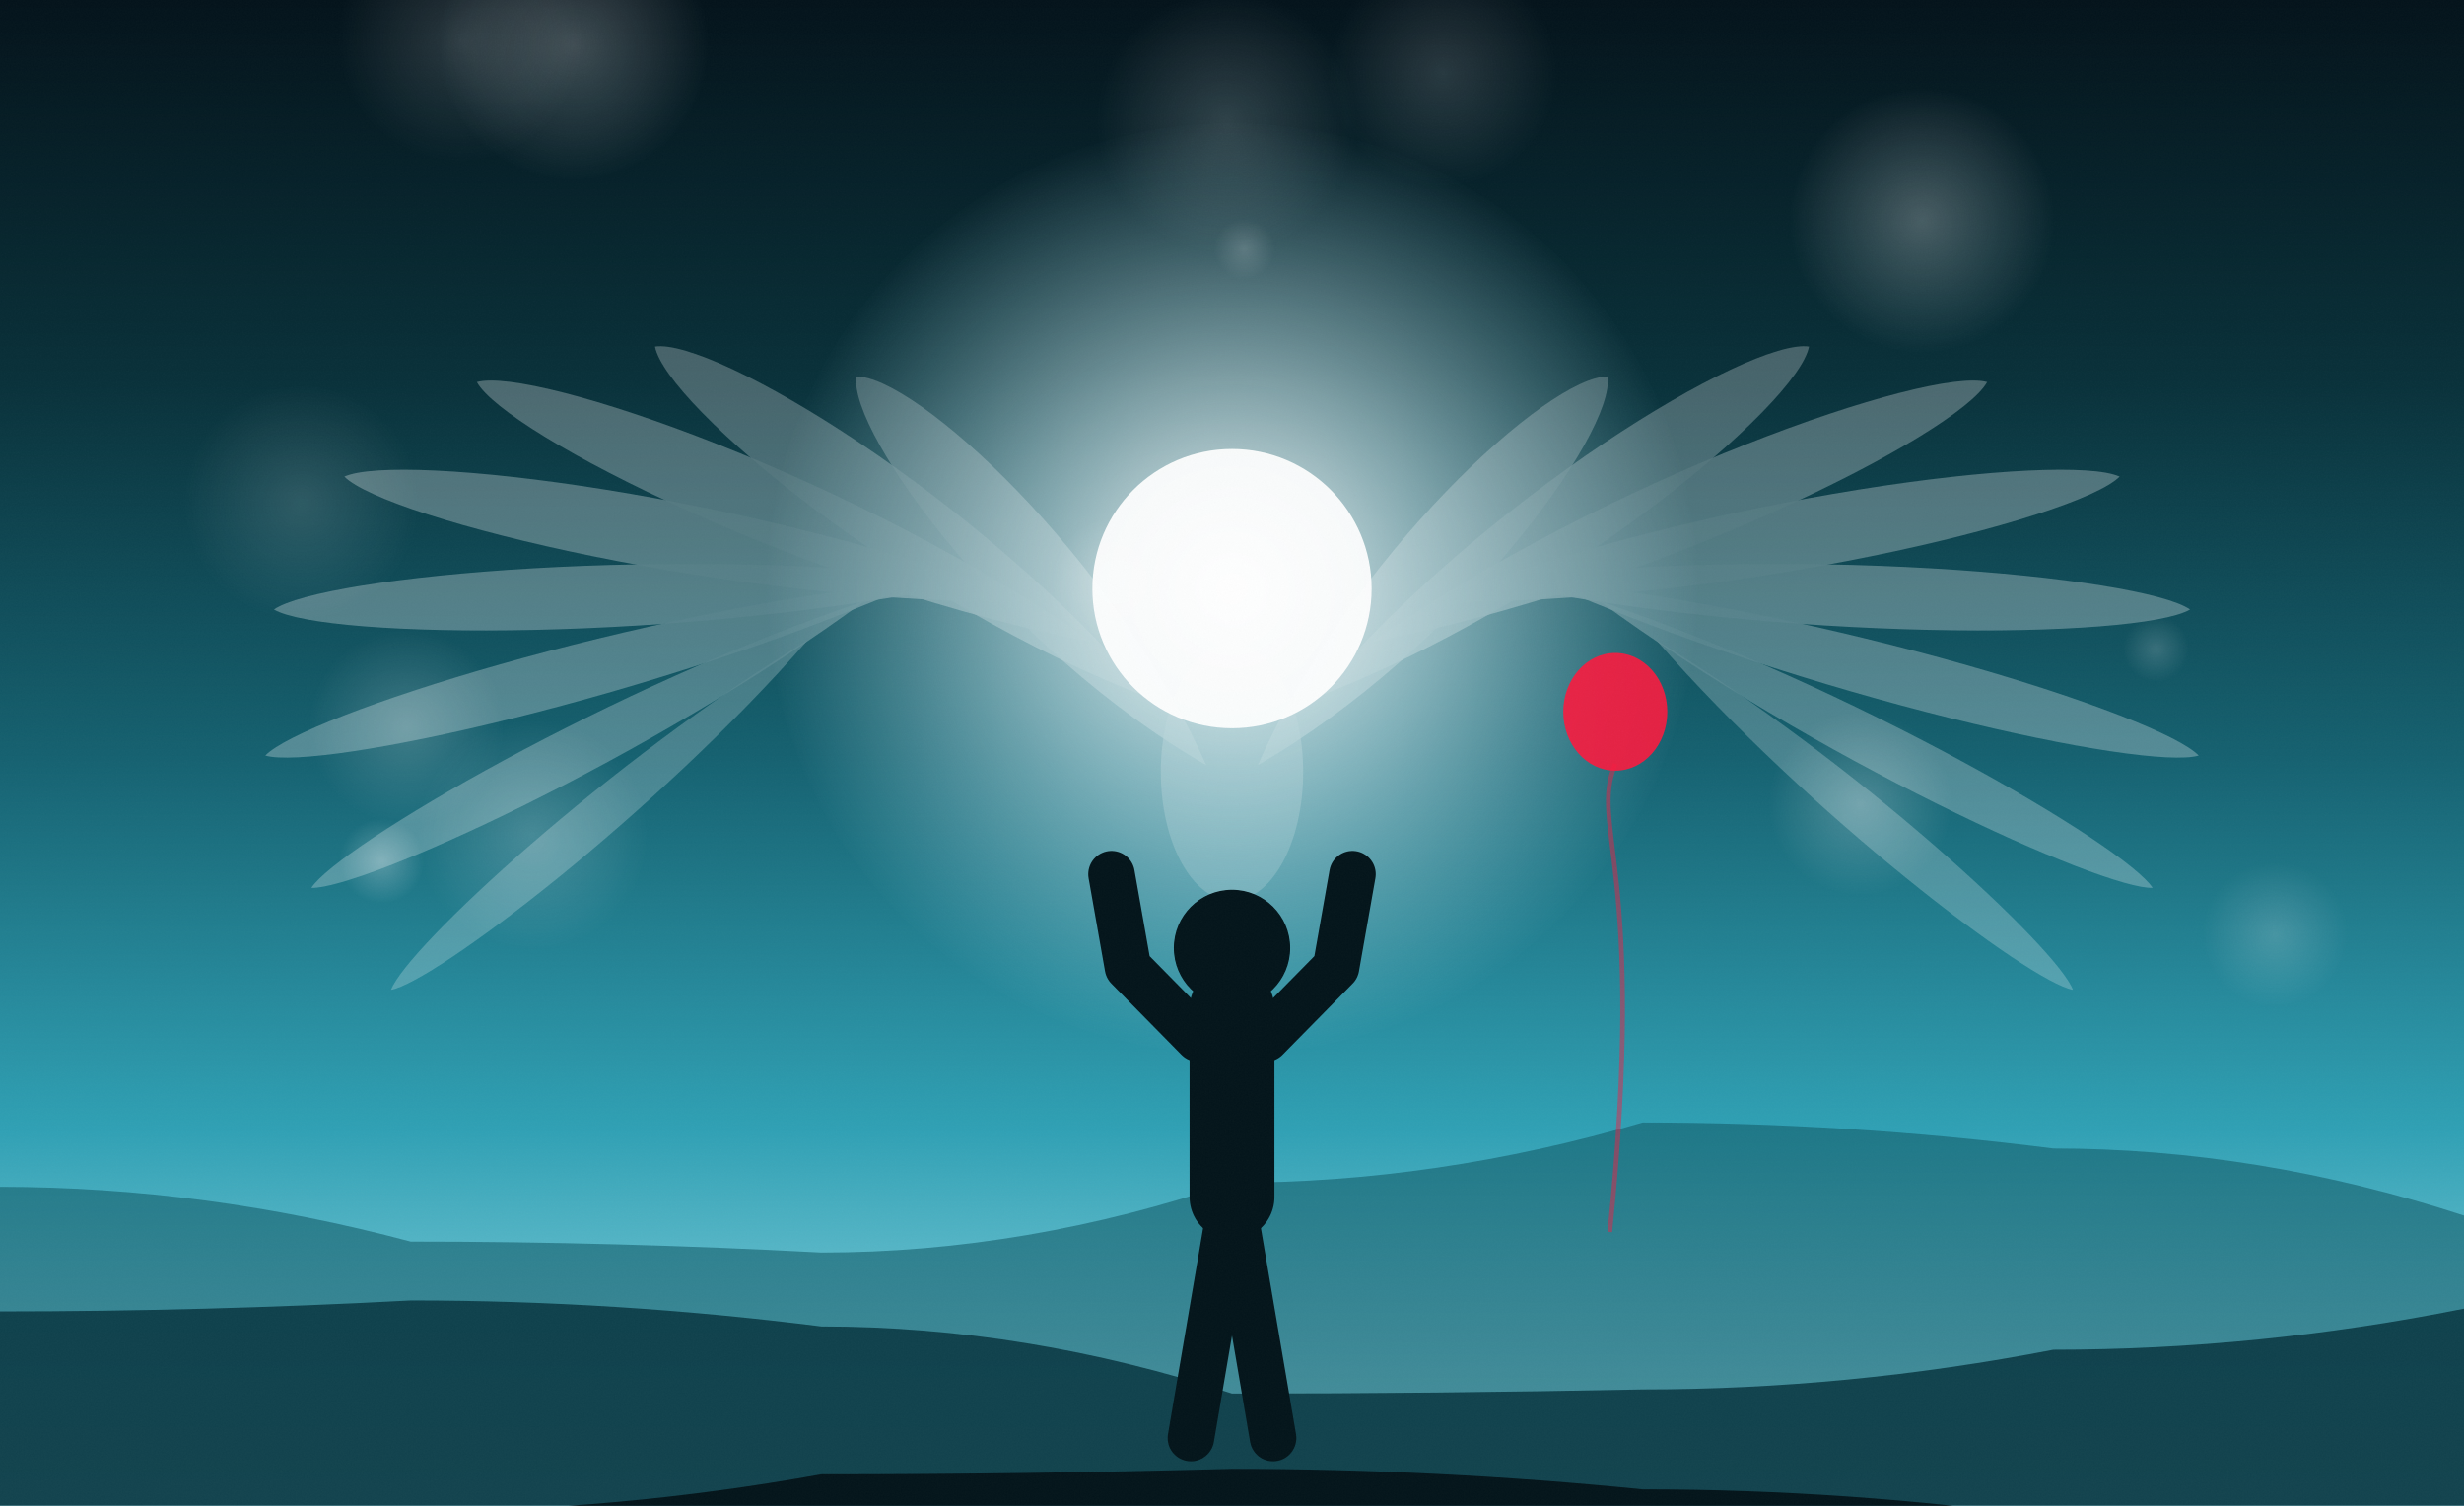
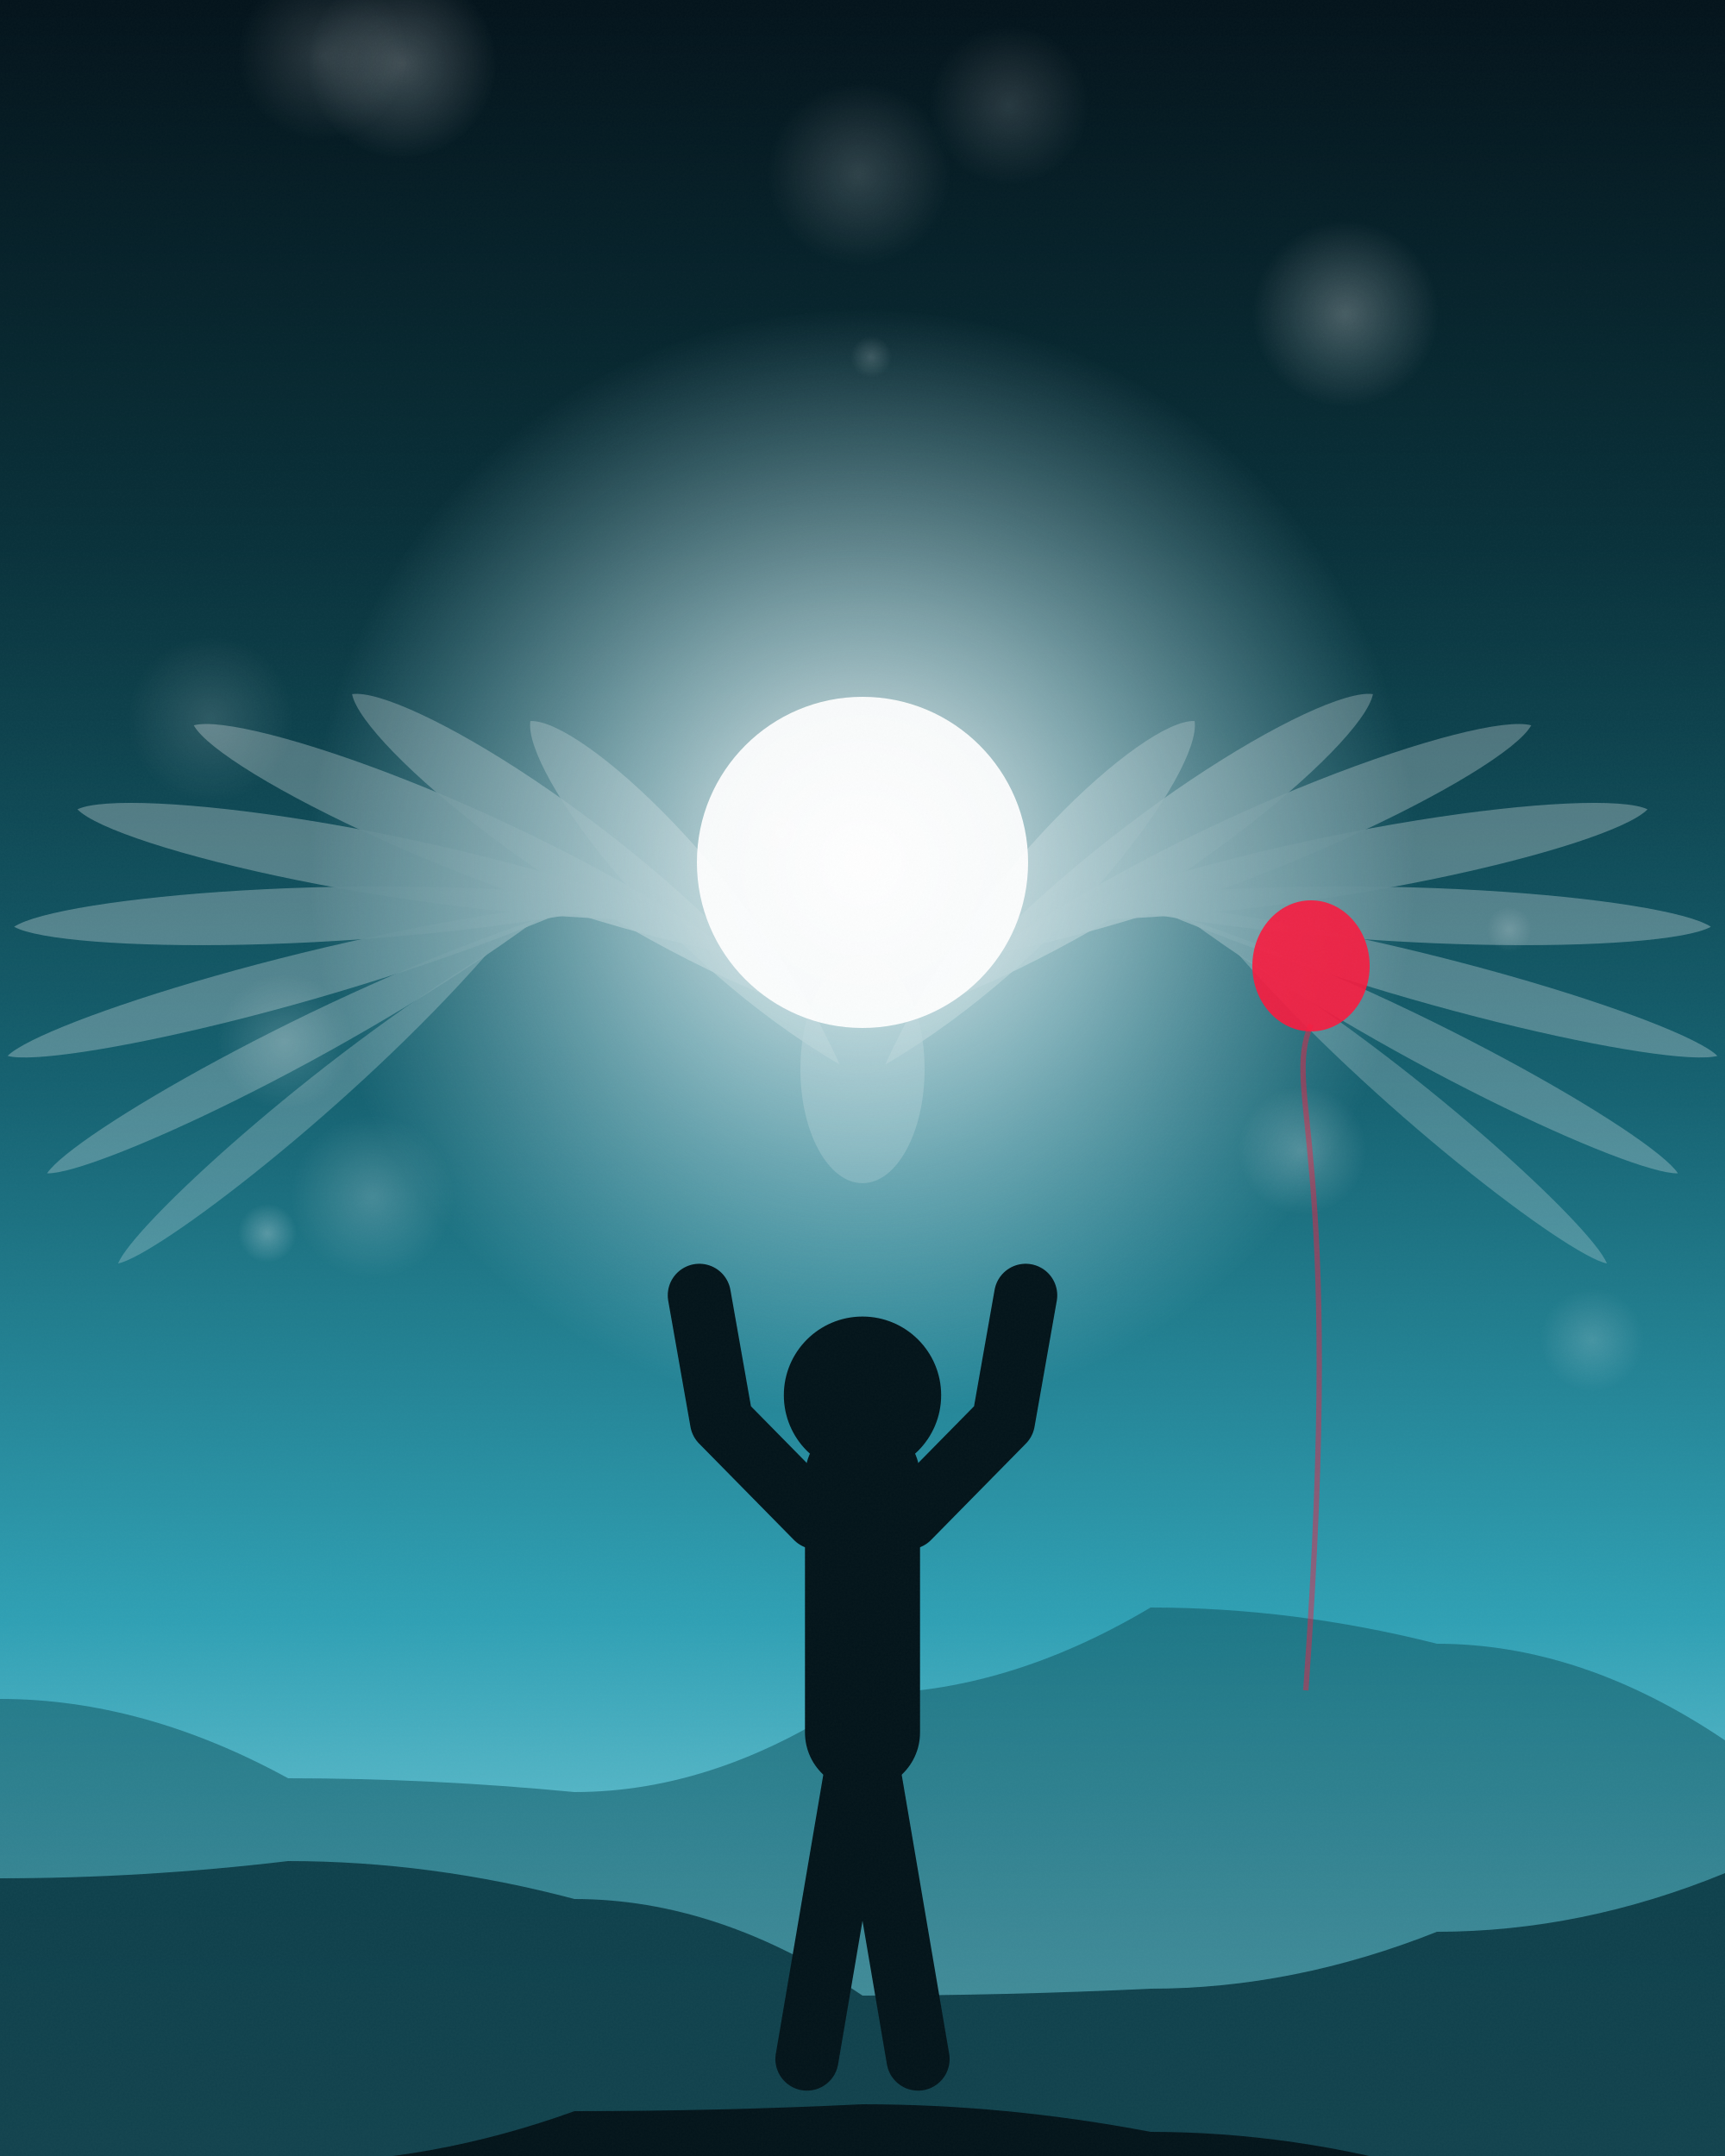
- <svg xmlns="http://www.w3.org/2000/svg" viewBox="0 0 1800 1100" width="1800" height="1100" role="img" preserveAspectRatio="xMidYMid slice">
+ <svg xmlns="http://www.w3.org/2000/svg" viewBox="0 0 1000 1250" width="1000" height="1250" role="img" preserveAspectRatio="xMidYMid slice">
  <defs>
    <linearGradient id="hero1_sky" x1="0" y1="0" x2="0" y2="1">
      <stop offset="0.00" stop-color="#03121a" />
      <stop offset="0.25" stop-color="#083039" />
      <stop offset="0.50" stop-color="#14606f" />
      <stop offset="0.75" stop-color="#2fa0b4" />
      <stop offset="1.00" stop-color="#a2e0ea" />
    </linearGradient>
    <radialGradient id="hero1_sun">
      <stop offset="0" stop-color="#ffffff" stop-opacity=".96" />
      <stop offset=".45" stop-color="#dcf7fb" stop-opacity=".55" />
      <stop offset="1" stop-color="#b9eaf3" stop-opacity="0" />
    </radialGradient>
    <radialGradient id="hero1_bok">
      <stop offset="0" stop-color="#ffffff" stop-opacity=".55" />
      <stop offset="1" stop-color="#ffffff" stop-opacity="0" />
    </radialGradient>
    <filter id="hero1_gr" x="0" y="0" width="100%" height="100%">
      <feTurbulence type="fractalNoise" baseFrequency="0.9" numOctaves="3" stitchTiles="stitch" />
      <feColorMatrix type="saturate" values="0" />
      <feComponentTransfer>
        <feFuncA type="linear" slope="0.5" />
      </feComponentTransfer>
    </filter>
    <filter id="hero1_soft" x="-20%" y="-20%" width="140%" height="140%">
      <feGaussianBlur stdDeviation="14" />
    </filter>
  </defs>
-   <rect width="1800" height="1100" fill="url(#hero1_sky)" />
-   <circle cx="900" cy="430" r="340" fill="url(#hero1_sun)" />
-   <circle cx="900" cy="430" r="102" fill="#ffffff" opacity=".92" />
-   <circle cx="297" cy="531" r="71" fill="url(#hero1_bok)" opacity="0.33" />
-   <circle cx="389" cy="610" r="84" fill="url(#hero1_bok)" opacity="0.34" />
-   <circle cx="909" cy="182" r="22" fill="url(#hero1_bok)" opacity="0.30" />
-   <circle cx="1054" cy="53" r="83" fill="url(#hero1_bok)" opacity="0.25" />
-   <circle cx="419" cy="33" r="99" fill="url(#hero1_bok)" opacity="0.42" />
-   <circle cx="1575" cy="474" r="24" fill="url(#hero1_bok)" opacity="0.29" />
-   <circle cx="896" cy="89" r="95" fill="url(#hero1_bok)" opacity="0.30" />
-   <circle cx="279" cy="629" r="31" fill="url(#hero1_bok)" opacity="0.48" />
-   <circle cx="816" cy="425" r="48" fill="url(#hero1_bok)" opacity="0.34" />
-   <circle cx="336" cy="29" r="89" fill="url(#hero1_bok)" opacity="0.26" />
-   <circle cx="1404" cy="161" r="97" fill="url(#hero1_bok)" opacity="0.47" />
-   <circle cx="1359" cy="587" r="67" fill="url(#hero1_bok)" opacity="0.41" />
-   <circle cx="220" cy="367" r="86" fill="url(#hero1_bok)" opacity="0.24" />
-   <circle cx="1662" cy="683" r="53" fill="url(#hero1_bok)" opacity="0.30" />
+   <rect width="1000" height="1250" fill="url(#hero1_sky)" />
+   <circle cx="500" cy="500" r="320" fill="url(#hero1_sun)" />
+   <circle cx="500" cy="500" r="96" fill="#ffffff" opacity=".92" />
+   <circle cx="165" cy="604" r="39" fill="url(#hero1_bok)" opacity="0.33" />
+   <circle cx="216" cy="694" r="47" fill="url(#hero1_bok)" opacity="0.34" />
+   <circle cx="505" cy="207" r="12" fill="url(#hero1_bok)" opacity="0.30" />
+   <circle cx="585" cy="61" r="46" fill="url(#hero1_bok)" opacity="0.25" />
+   <circle cx="233" cy="37" r="55" fill="url(#hero1_bok)" opacity="0.42" />
+   <circle cx="875" cy="539" r="13" fill="url(#hero1_bok)" opacity="0.29" />
+   <circle cx="498" cy="101" r="53" fill="url(#hero1_bok)" opacity="0.30" />
+   <circle cx="155" cy="715" r="17" fill="url(#hero1_bok)" opacity="0.48" />
+   <circle cx="453" cy="483" r="27" fill="url(#hero1_bok)" opacity="0.34" />
+   <circle cx="187" cy="32" r="49" fill="url(#hero1_bok)" opacity="0.26" />
+   <circle cx="780" cy="182" r="54" fill="url(#hero1_bok)" opacity="0.47" />
+   <circle cx="755" cy="667" r="37" fill="url(#hero1_bok)" opacity="0.41" />
+   <circle cx="122" cy="417" r="48" fill="url(#hero1_bok)" opacity="0.24" />
+   <circle cx="923" cy="777" r="30" fill="url(#hero1_bok)" opacity="0.30" />
  <g opacity="0.3">
-     <path d="M0,0 C-52,-160 -32,-355 0,-382 C32,-355 52,-160 0,0 Z" fill="#ffffff" opacity="0.74" transform="translate(918.8,559.0) rotate(42.0)" />
-     <path d="M0,0 C-52,-160 -32,-355 0,-382 C32,-355 52,-160 0,0 Z" fill="#ffffff" opacity="0.74" transform="translate(881.2,559.0) rotate(-42.0)" />
-     <path d="M0,0 C-48,-186 -30,-412 0,-443 C30,-412 48,-186 0,0 Z" fill="#ffffff" opacity="0.84" transform="translate(960.4,509.8) rotate(54.6)" />
-     <path d="M0,0 C-48,-186 -30,-412 0,-443 C30,-412 48,-186 0,0 Z" fill="#ffffff" opacity="0.84" transform="translate(839.6,509.8) rotate(-54.6)" />
-     <path d="M0,0 C-44,-205 -27,-454 0,-488 C27,-454 44,-205 0,0 Z" fill="#ffffff" opacity="0.91" transform="translate(1002.1,469.0) rotate(67.1)" />
-     <path d="M0,0 C-44,-205 -27,-454 0,-488 C27,-454 44,-205 0,0 Z" fill="#ffffff" opacity="0.91" transform="translate(797.9,469.0) rotate(-67.1)" />
-     <path d="M0,0 C-41,-215 -25,-477 0,-513 C25,-477 41,-215 0,0 Z" fill="#ffffff" opacity="0.95" transform="translate(1043.7,439.9) rotate(79.7)" />
-     <path d="M0,0 C-41,-215 -25,-477 0,-513 C25,-477 41,-215 0,0 Z" fill="#ffffff" opacity="0.95" transform="translate(756.3,439.9) rotate(-79.7)" />
-     <path d="M0,0 C-37,-216 -23,-479 0,-515 C23,-479 37,-216 0,0 Z" fill="#ffffff" opacity="0.95" transform="translate(1085.3,424.6) rotate(92.3)" />
-     <path d="M0,0 C-37,-216 -23,-479 0,-515 C23,-479 37,-216 0,0 Z" fill="#ffffff" opacity="0.95" transform="translate(714.7,424.6) rotate(-92.3)" />
-     <path d="M0,0 C-33,-208 -21,-461 0,-496 C21,-461 33,-208 0,0 Z" fill="#ffffff" opacity="0.91" transform="translate(1126.9,424.4) rotate(104.9)" />
-     <path d="M0,0 C-33,-208 -21,-461 0,-496 C21,-461 33,-208 0,0 Z" fill="#ffffff" opacity="0.91" transform="translate(673.1,424.4) rotate(-104.9)" />
-     <path d="M0,0 C-30,-191 -18,-423 0,-455 C18,-423 30,-191 0,0 Z" fill="#ffffff" opacity="0.84" transform="translate(1168.6,439.2) rotate(117.4)" />
-     <path d="M0,0 C-30,-191 -18,-423 0,-455 C18,-423 30,-191 0,0 Z" fill="#ffffff" opacity="0.84" transform="translate(631.4,439.2) rotate(-117.4)" />
-     <path d="M0,0 C-26,-167 -16,-369 0,-397 C16,-369 26,-167 0,0 Z" fill="#ffffff" opacity="0.74" transform="translate(1210.2,467.9) rotate(130.0)" />
-     <path d="M0,0 C-26,-167 -16,-369 0,-397 C16,-369 26,-167 0,0 Z" fill="#ffffff" opacity="0.74" transform="translate(589.8,467.9) rotate(-130.0)" />
-     <ellipse cx="900" cy="564" rx="52" ry="94" fill="#ffffff" opacity=".55" />
+     <path d="M0,0 C-36,-113 -23,-249 0,-268 C23,-249 36,-113 0,0 Z" fill="#ffffff" opacity="0.74" transform="translate(513.2,617.2) rotate(42.0)" />
+     <path d="M0,0 C-36,-113 -23,-249 0,-268 C23,-249 36,-113 0,0 Z" fill="#ffffff" opacity="0.74" transform="translate(486.8,617.2) rotate(-42.0)" />
+     <path d="M0,0 C-34,-131 -21,-289 0,-311 C21,-289 34,-131 0,0 Z" fill="#ffffff" opacity="0.84" transform="translate(542.4,582.6) rotate(54.6)" />
+     <path d="M0,0 C-34,-131 -21,-289 0,-311 C21,-289 34,-131 0,0 Z" fill="#ffffff" opacity="0.84" transform="translate(457.6,582.6) rotate(-54.6)" />
+     <path d="M0,0 C-31,-144 -19,-319 0,-343 C19,-319 31,-144 0,0 Z" fill="#ffffff" opacity="0.91" transform="translate(571.7,554.0) rotate(67.1)" />
+     <path d="M0,0 C-31,-144 -19,-319 0,-343 C19,-319 31,-144 0,0 Z" fill="#ffffff" opacity="0.91" transform="translate(428.3,554.0) rotate(-67.1)" />
+     <path d="M0,0 C-29,-151 -18,-335 0,-360 C18,-335 29,-151 0,0 Z" fill="#ffffff" opacity="0.95" transform="translate(600.9,533.6) rotate(79.7)" />
+     <path d="M0,0 C-29,-151 -18,-335 0,-360 C18,-335 29,-151 0,0 Z" fill="#ffffff" opacity="0.95" transform="translate(399.1,533.6) rotate(-79.7)" />
+     <path d="M0,0 C-26,-152 -16,-336 0,-362 C16,-336 26,-152 0,0 Z" fill="#ffffff" opacity="0.95" transform="translate(630.1,522.8) rotate(92.3)" />
+     <path d="M0,0 C-26,-152 -16,-336 0,-362 C16,-336 26,-152 0,0 Z" fill="#ffffff" opacity="0.95" transform="translate(369.9,522.8) rotate(-92.3)" />
+     <path d="M0,0 C-23,-146 -14,-324 0,-348 C14,-324 23,-146 0,0 Z" fill="#ffffff" opacity="0.91" transform="translate(659.3,522.7) rotate(104.9)" />
+     <path d="M0,0 C-23,-146 -14,-324 0,-348 C14,-324 23,-146 0,0 Z" fill="#ffffff" opacity="0.91" transform="translate(340.7,522.7) rotate(-104.9)" />
+     <path d="M0,0 C-21,-134 -13,-297 0,-320 C13,-297 21,-134 0,0 Z" fill="#ffffff" opacity="0.84" transform="translate(688.6,533.0) rotate(117.4)" />
+     <path d="M0,0 C-21,-134 -13,-297 0,-320 C13,-297 21,-134 0,0 Z" fill="#ffffff" opacity="0.84" transform="translate(311.4,533.0) rotate(-117.4)" />
+     <path d="M0,0 C-18,-117 -11,-259 0,-279 C11,-259 18,-117 0,0 Z" fill="#ffffff" opacity="0.74" transform="translate(717.8,553.2) rotate(130.0)" />
+     <path d="M0,0 C-18,-117 -11,-259 0,-279 C11,-259 18,-117 0,0 Z" fill="#ffffff" opacity="0.74" transform="translate(282.2,553.2) rotate(-130.0)" />
+     <ellipse cx="500" cy="620" rx="36" ry="66" fill="#ffffff" opacity=".55" />
  </g>
-   <path d="M0,1100 L0,867 Q150,867 300,907 Q450,907 600,915 Q750,915 900,864 Q1050,864 1200,820 Q1350,820 1500,839 Q1650,839 1800,888 L1800,1100 Z" fill="#0f5563" opacity="0.55" />
-   <path d="M0,1100 L0,958 Q150,958 300,950 Q450,950 600,969 Q750,969 900,1018 Q1050,1018 1200,1015 Q1350,1015 1500,986 Q1650,986 1800,956 L1800,1100 Z" fill="#073540" opacity="0.85" />
-   <path d="M0,1100 L0,1117 Q150,1117 300,1104 Q450,1104 600,1077 Q750,1077 900,1073 Q1050,1073 1200,1088 Q1350,1088 1500,1109 Q1650,1109 1800,1119 L1800,1100 Z" fill="#03141a" opacity="1" />
+   <path d="M0,1250 L0,985 Q83,985 167,1031 Q250,1031 333,1039 Q417,1039 500,982 Q583,982 667,932 Q750,932 833,953 Q917,953 1000,1009 L1000,1250 Z" fill="#0f5563" opacity="0.55" />
+   <path d="M0,1250 L0,1089 Q83,1089 167,1079 Q250,1079 333,1101 Q417,1101 500,1157 Q583,1157 667,1153 Q750,1153 833,1120 Q917,1120 1000,1086 L1000,1250 Z" fill="#073540" opacity="0.85" />
+   <path d="M0,1250 L0,1269 Q83,1269 167,1254 Q250,1254 333,1224 Q417,1224 500,1220 Q583,1220 667,1236 Q750,1236 833,1260 Q917,1260 1000,1271 L1000,1250 Z" fill="#03141a" opacity="1" />
  <g fill="#03141a" stroke="#03141a" opacity="1.0" stroke-linecap="round" stroke-linejoin="round">
-     <circle cx="900.0" cy="692.5" r="42.0" />
-     <line x1="900.0" y1="736.6" x2="900.0" y2="874.5" stroke-width="62.0" />
-     <path d="M875.2,758.6 L824.0,706.6 L812.0,638.6" fill="none" stroke-width="34.0" />
-     <path d="M924.8,758.6 L976.0,706.6 L988.0,638.6" fill="none" stroke-width="34.0" />
-     <line x1="900.0" y1="874.5" x2="870.0" y2="1050.5" stroke-width="34.0" />
-     <line x1="900.0" y1="874.5" x2="930.0" y2="1050.5" stroke-width="34.0" />
+     <circle cx="500.0" cy="808.9" r="45.1" />
+     <line x1="500.0" y1="856.3" x2="500.0" y2="1004.5" stroke-width="66.7" />
+     <path d="M473.3,880.0 L418.3,824.1 L405.4,751.0" fill="none" stroke-width="36.6" />
+     <path d="M526.7,880.0 L581.7,824.1 L594.6,751.0" fill="none" stroke-width="36.6" />
+     <line x1="500.0" y1="1004.5" x2="467.8" y2="1193.8" stroke-width="36.6" />
+     <line x1="500.0" y1="1004.5" x2="532.2" y2="1193.8" stroke-width="36.6" />
  </g>
-   <path d="M1180,558 C1161,604 1203,634 1176,900" fill="none" stroke="#f9193e" stroke-opacity=".45" stroke-width="3.4" />
-   <ellipse cx="1180" cy="520" rx="38" ry="43" fill="#f9193e" opacity="0.9" />
-   <rect width="1800" height="1100" filter="url(#hero1_gr)" opacity="0.055" />
+   <path d="M760,594 C743,635 780,662 757,980" fill="none" stroke="#f9193e" stroke-opacity=".45" stroke-width="3.1" />
+   <ellipse cx="760" cy="560" rx="34" ry="38" fill="#f9193e" opacity="0.9" />
+   <rect width="1000" height="1250" filter="url(#hero1_gr)" opacity="0.055" />
</svg>
